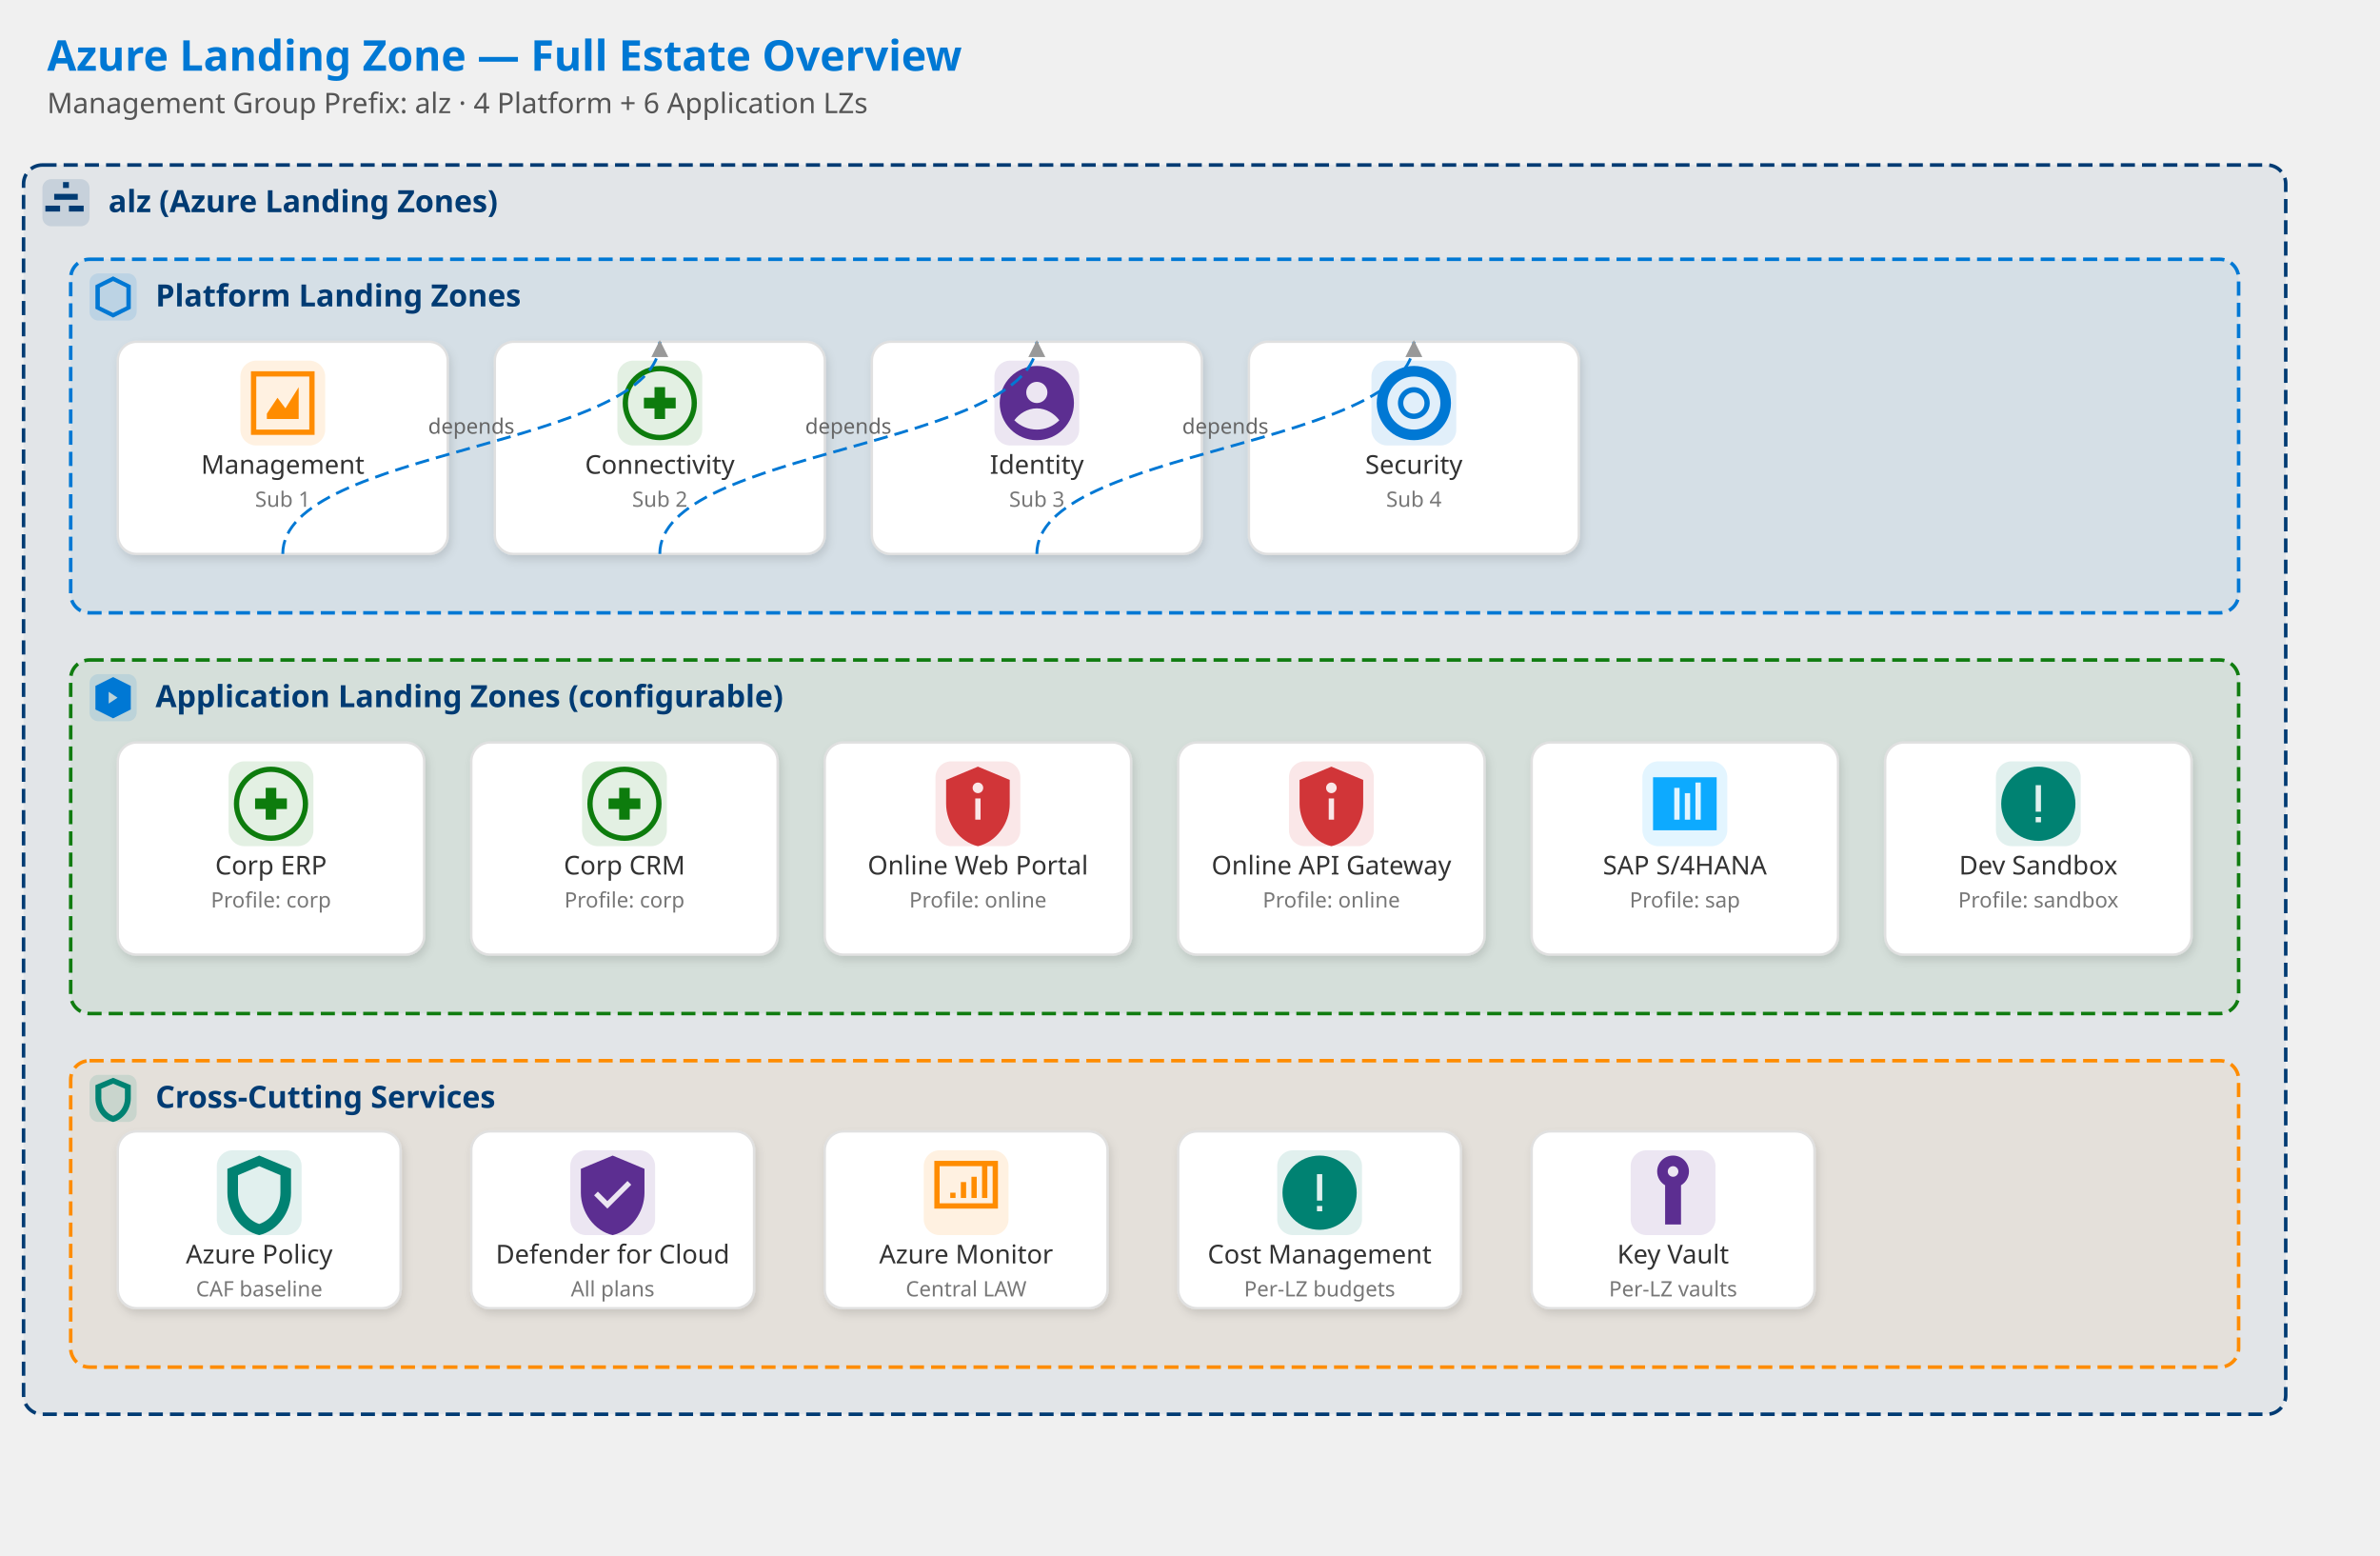
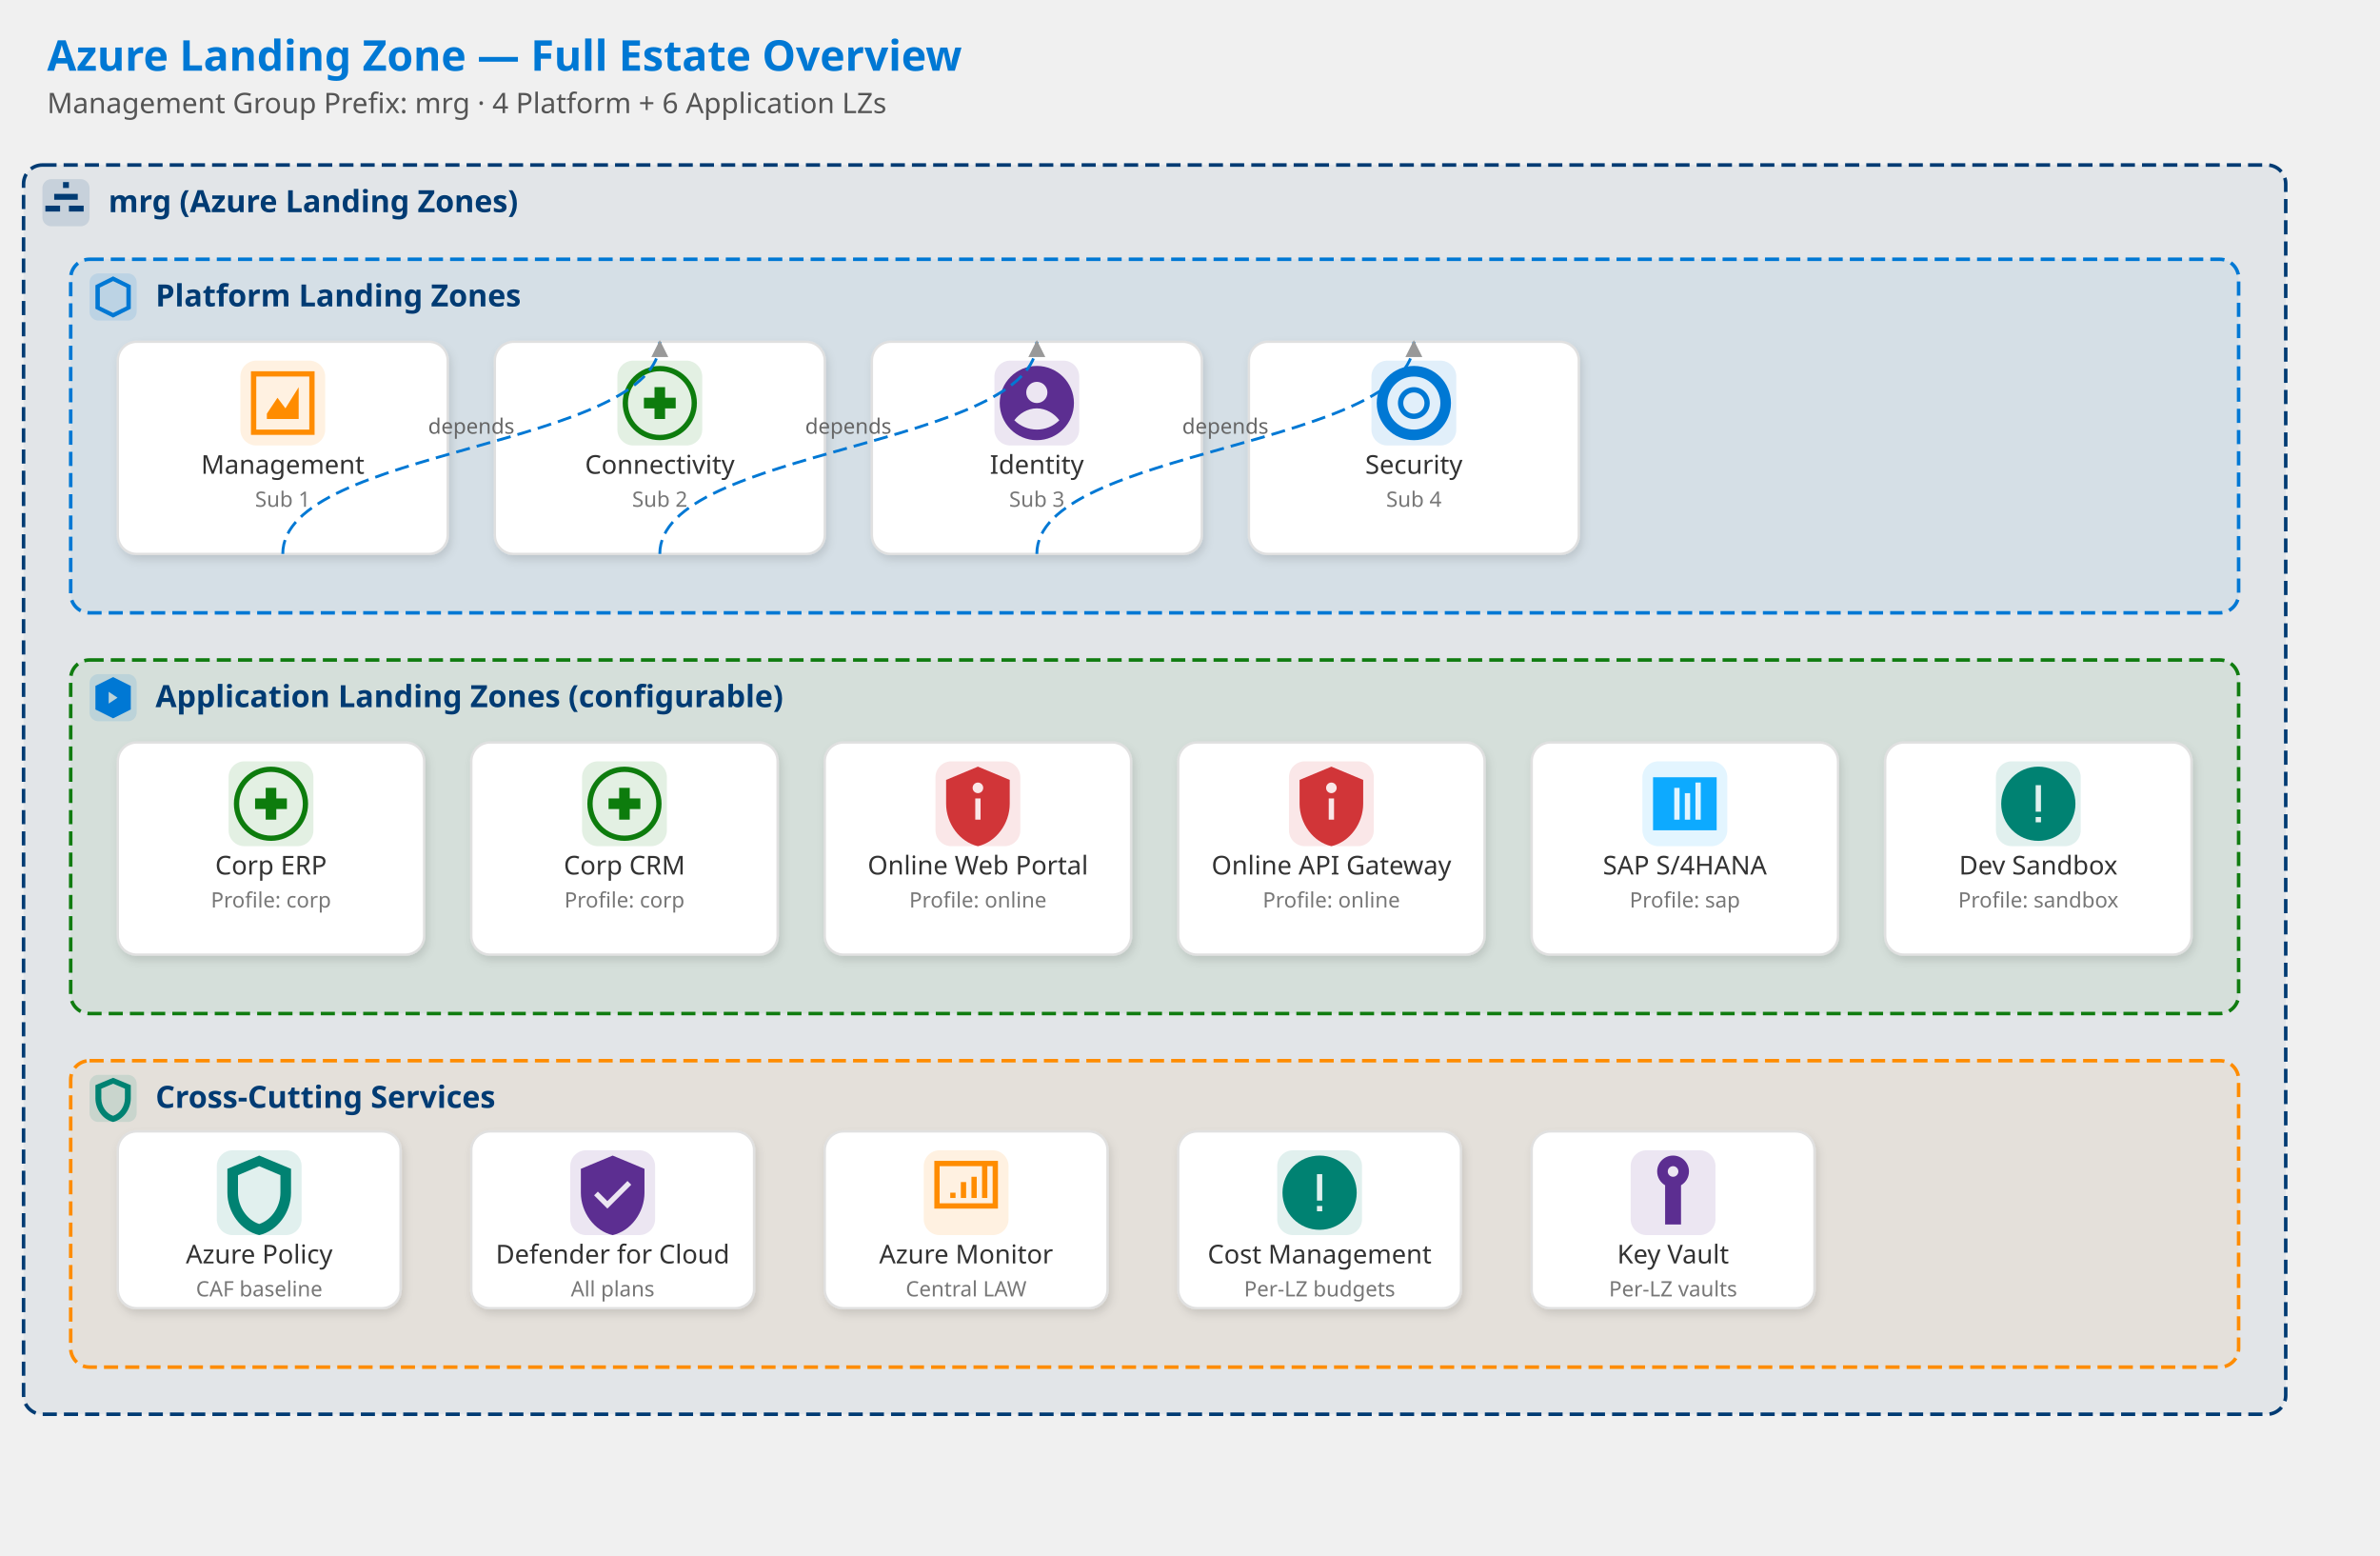
<svg xmlns="http://www.w3.org/2000/svg" viewBox="0 0 1010 660" width="1010" height="660" font-family="Segoe UI, -apple-system, sans-serif">
  <defs>
    <style>
      .group-box { fill: #F2F2F2; stroke: #D0D0D0; stroke-width: 1.5; rx: 8; }
      .group-label { font-size: 13px; font-weight: 600; fill: #003B73; }
      .node-label { font-size: 11px; fill: #333; text-anchor: middle; }
      .node-sublabel { font-size: 9px; fill: #777; text-anchor: middle; }
      .edge { stroke: #999; stroke-width: 1.2; fill: none; }
      .edge-dashed { stroke-dasharray: 6 3; }
      .edge-label { font-size: 9px; fill: #666; text-anchor: middle; }
      .title { font-size: 18px; font-weight: 700; fill: #0078D4; }
      .subtitle { font-size: 12px; fill: #555; }
      .icon-bg { rx: 6; ry: 6; }
    </style>
    <filter id="shadow" x="-10%" y="-10%" width="120%" height="130%">
      <feDropShadow dx="1" dy="2" stdDeviation="2" flood-opacity="0.12" />
    </filter>
  </defs>
  <defs>
    <marker id="arrow" viewBox="0 0 10 10" refX="9" refY="5" markerWidth="6" markerHeight="6" orient="auto-start-reverse">
      <path d="M 0 0 L 10 5 L 0 10 z" fill="#999" />
    </marker>
  </defs>
  <text x="20" y="30" class="title">Azure Landing Zone — Full Estate Overview</text>
-   <text x="20" y="48" class="subtitle">Management Group Prefix: alz  ·  4 Platform + 6 Application LZs</text>
+   <text x="20" y="48" class="subtitle">Management Group Prefix: mrg  ·  4 Platform + 6 Application LZs</text>
  <rect x="10" y="70" width="960" height="530" rx="8" fill="#003B73" fill-opacity="0.06" stroke="#003B73" stroke-width="1.5" stroke-dasharray="6 3" />
  <g transform="translate(18,76) scale(0.625)">
    <rect width="32" height="32" class="icon-bg" fill="#003B73" opacity="0.12" />
    <path d="M14 2h4v4h-4V2zM8 10h16v4H8v-4zm-6 8h10v4H2v-4zm16 0h10v4H18v-4zM16 6v4M8 14v4m16-4v4" fill="#003B73" />
  </g>
-   <text x="46" y="90" class="group-label" fill="#003B73">alz (Azure Landing Zones)</text>
+   <text x="46" y="90" class="group-label" fill="#003B73">mrg (Azure Landing Zones)</text>
  <rect x="30" y="110" width="920" height="150" rx="8" fill="#0078D4" fill-opacity="0.06" stroke="#0078D4" stroke-width="1.5" stroke-dasharray="6 3" />
  <g transform="translate(38,116) scale(0.625)">
    <rect width="32" height="32" class="icon-bg" fill="#0078D4" opacity="0.12" />
    <path d="M16 2L4 8v16l12 6 12-6V8L16 2zm0 3.2L25 9.6v12.8L16 26.8 7 22.4V9.6L16 5.2z" fill="#0078D4" />
  </g>
  <text x="66" y="130" class="group-label" fill="#0078D4">Platform Landing Zones</text>
  <rect x="30" y="280" width="920" height="150" rx="8" fill="#107C10" fill-opacity="0.06" stroke="#107C10" stroke-width="1.5" stroke-dasharray="6 3" />
  <g transform="translate(38,286) scale(0.625)">
    <rect width="32" height="32" class="icon-bg" fill="#0078D4" opacity="0.12" />
    <path d="M16 2L4 8v16l12 6 12-6V8L16 2zm-3 10l6 4-6 4v-8z" fill="#0078D4" />
  </g>
  <text x="66" y="300" class="group-label" fill="#107C10">Application Landing Zones (configurable)</text>
  <rect x="30" y="450" width="920" height="130" rx="8" fill="#FF8C00" fill-opacity="0.06" stroke="#FF8C00" stroke-width="1.5" stroke-dasharray="6 3" />
  <g transform="translate(38,456) scale(0.625)">
    <rect width="32" height="32" class="icon-bg" fill="#008272" opacity="0.12" />
    <path d="M16 2L4 7v9c0 7.46 5.12 14.43 12 16 6.88-1.57 12-8.54 12-16V7L16 2zm0 4l8 3.4v6.6c0 5.34-3.42 10.33-8 11.8-4.58-1.47-8-6.46-8-11.8V9.4L16 6z" fill="#008272" />
  </g>
  <text x="66" y="470" class="group-label" fill="#FF8C00">Cross-Cutting Services</text>
  <g filter="url(#shadow)">
    <rect x="50" y="145" width="140" height="90" rx="8" fill="white" stroke="#E0E0E0" stroke-width="1" />
    <g transform="translate(102.0,153) scale(1.125)">
      <rect width="32" height="32" class="icon-bg" fill="#FF8C00" opacity="0.12" />
      <path d="M4 4h24v24H4V4zm2 2v20h20V6H6zm4 14l4-6 3 4 5-8v12H10v-2z" fill="#FF8C00" />
    </g>
    <text x="120.0" y="201" class="node-label">Management</text>
    <text x="120.0" y="215" class="node-sublabel">Sub 1</text>
  </g>
  <g filter="url(#shadow)">
    <rect x="210" y="145" width="140" height="90" rx="8" fill="white" stroke="#E0E0E0" stroke-width="1" />
    <g transform="translate(262.0,153) scale(1.125)">
      <rect width="32" height="32" class="icon-bg" fill="#107C10" opacity="0.12" />
      <path d="M16 2C8.27 2 2 8.27 2 16s6.27 14 14 14 14-6.27 14-14S23.73 2 16 2zm0 26C9.37 28 4 22.63 4 16S9.37 4 16 4s12 5.37 12 12-5.37 12-12 12zm-2-18h4v4h4v4h-4v4h-4v-4H10v-4h4V10z" fill="#107C10" />
    </g>
    <text x="280.0" y="201" class="node-label">Connectivity</text>
    <text x="280.0" y="215" class="node-sublabel">Sub 2</text>
  </g>
  <g filter="url(#shadow)">
    <rect x="370" y="145" width="140" height="90" rx="8" fill="white" stroke="#E0E0E0" stroke-width="1" />
    <g transform="translate(422.0,153) scale(1.125)">
      <rect width="32" height="32" class="icon-bg" fill="#5C2D91" opacity="0.12" />
      <path d="M16 2C8.27 2 2 8.27 2 16s6.27 14 14 14 14-6.27 14-14S23.73 2 16 2zm0 6a4 4 0 110 8 4 4 0 010-8zm0 18c-3.31 0-6.31-1.34-8.49-3.51C9.37 19.98 12.5 18 16 18s6.63 1.98 8.49 4.49A11.952 11.952 0 0116 26z" fill="#5C2D91" />
    </g>
    <text x="440.0" y="201" class="node-label">Identity</text>
    <text x="440.0" y="215" class="node-sublabel">Sub 3</text>
  </g>
  <g filter="url(#shadow)">
    <rect x="530" y="145" width="140" height="90" rx="8" fill="white" stroke="#E0E0E0" stroke-width="1" />
    <g transform="translate(582.0,153) scale(1.125)">
      <rect width="32" height="32" class="icon-bg" fill="#0078D4" opacity="0.12" />
      <path d="M16 2C8.27 2 2 8.27 2 16s6.27 14 14 14 14-6.27 14-14S23.73 2 16 2zm0 4c5.52 0 10 4.48 10 10s-4.48 10-10 10S6 21.52 6 16 10.48 6 16 6zm0 4a6 6 0 100 12 6 6 0 000-12zm0 2a4 4 0 110 8 4 4 0 010-8z" fill="#0078D4" />
    </g>
    <text x="600.0" y="201" class="node-label">Security</text>
    <text x="600.0" y="215" class="node-sublabel">Sub 4</text>
  </g>
  <g filter="url(#shadow)">
    <rect x="50" y="315" width="130" height="90" rx="8" fill="white" stroke="#E0E0E0" stroke-width="1" />
    <g transform="translate(97.0,323) scale(1.125)">
      <rect width="32" height="32" class="icon-bg" fill="#107C10" opacity="0.12" />
      <path d="M16 2C8.27 2 2 8.27 2 16s6.27 14 14 14 14-6.27 14-14S23.73 2 16 2zm0 26C9.37 28 4 22.63 4 16S9.37 4 16 4s12 5.37 12 12-5.37 12-12 12zm-2-18h4v4h4v4h-4v4h-4v-4H10v-4h4V10z" fill="#107C10" />
    </g>
    <text x="115.0" y="371" class="node-label">Corp ERP</text>
    <text x="115.0" y="385" class="node-sublabel">Profile: corp</text>
  </g>
  <g filter="url(#shadow)">
    <rect x="200" y="315" width="130" height="90" rx="8" fill="white" stroke="#E0E0E0" stroke-width="1" />
    <g transform="translate(247.0,323) scale(1.125)">
      <rect width="32" height="32" class="icon-bg" fill="#107C10" opacity="0.12" />
      <path d="M16 2C8.27 2 2 8.27 2 16s6.27 14 14 14 14-6.27 14-14S23.73 2 16 2zm0 26C9.37 28 4 22.63 4 16S9.37 4 16 4s12 5.37 12 12-5.37 12-12 12zm-2-18h4v4h4v4h-4v4h-4v-4H10v-4h4V10z" fill="#107C10" />
    </g>
    <text x="265.0" y="371" class="node-label">Corp CRM</text>
    <text x="265.0" y="385" class="node-sublabel">Profile: corp</text>
  </g>
  <g filter="url(#shadow)">
    <rect x="350" y="315" width="130" height="90" rx="8" fill="white" stroke="#E0E0E0" stroke-width="1" />
    <g transform="translate(397.0,323) scale(1.125)">
      <rect width="32" height="32" class="icon-bg" fill="#D13438" opacity="0.12" />
      <path d="M16 2L4 7v9c0 7.46 5.12 14.43 12 16 6.88-1.57 12-8.54 12-16V7L16 2zm0 6a2 2 0 110 4 2 2 0 010-4zm-1 6h2v8h-2v-8z" fill="#D13438" />
    </g>
    <text x="415.0" y="371" class="node-label">Online Web Portal</text>
    <text x="415.0" y="385" class="node-sublabel">Profile: online</text>
  </g>
  <g filter="url(#shadow)">
    <rect x="500" y="315" width="130" height="90" rx="8" fill="white" stroke="#E0E0E0" stroke-width="1" />
    <g transform="translate(547.0,323) scale(1.125)">
      <rect width="32" height="32" class="icon-bg" fill="#D13438" opacity="0.12" />
      <path d="M16 2L4 7v9c0 7.46 5.12 14.43 12 16 6.88-1.57 12-8.54 12-16V7L16 2zm0 6a2 2 0 110 4 2 2 0 010-4zm-1 6h2v8h-2v-8z" fill="#D13438" />
    </g>
    <text x="565.0" y="371" class="node-label">Online API Gateway</text>
    <text x="565.0" y="385" class="node-sublabel">Profile: online</text>
  </g>
  <g filter="url(#shadow)">
    <rect x="650" y="315" width="130" height="90" rx="8" fill="white" stroke="#E0E0E0" stroke-width="1" />
    <g transform="translate(697.0,323) scale(1.125)">
      <rect width="32" height="32" class="icon-bg" fill="#0FAAFF" opacity="0.12" />
      <path d="M4 6h24v20H4V6zm8 4v12h2V10h-2zm4 2v10h2V12h-2zm4-4v14h2V8h-2z" fill="#0FAAFF" />
    </g>
    <text x="715.0" y="371" class="node-label">SAP S/4HANA</text>
    <text x="715.0" y="385" class="node-sublabel">Profile: sap</text>
  </g>
  <g filter="url(#shadow)">
    <rect x="800" y="315" width="130" height="90" rx="8" fill="white" stroke="#E0E0E0" stroke-width="1" />
    <g transform="translate(847.0,323) scale(1.125)">
      <rect width="32" height="32" class="icon-bg" fill="#008272" opacity="0.12" />
      <path d="M16 2C8.27 2 2 8.27 2 16s6.27 14 14 14 14-6.27 14-14S23.73 2 16 2zm1 21h-2v-2h2v2zm0-4h-2V9h2v10z" fill="#008272" />
    </g>
    <text x="865.0" y="371" class="node-label">Dev Sandbox</text>
    <text x="865.0" y="385" class="node-sublabel">Profile: sandbox</text>
  </g>
  <g filter="url(#shadow)">
    <rect x="50" y="480" width="120" height="75" rx="8" fill="white" stroke="#E0E0E0" stroke-width="1" />
    <g transform="translate(92.0,488) scale(1.125)">
      <rect width="32" height="32" class="icon-bg" fill="#008272" opacity="0.12" />
      <path d="M16 2L4 7v9c0 7.46 5.12 14.43 12 16 6.88-1.57 12-8.54 12-16V7L16 2zm0 4l8 3.4v6.6c0 5.34-3.42 10.33-8 11.8-4.58-1.47-8-6.46-8-11.8V9.4L16 6z" fill="#008272" />
    </g>
    <text x="110.0" y="536" class="node-label">Azure Policy</text>
    <text x="110.0" y="550" class="node-sublabel">CAF baseline</text>
  </g>
  <g filter="url(#shadow)">
    <rect x="200" y="480" width="120" height="75" rx="8" fill="white" stroke="#E0E0E0" stroke-width="1" />
    <g transform="translate(242.0,488) scale(1.125)">
      <rect width="32" height="32" class="icon-bg" fill="#5C2D91" opacity="0.12" />
      <path d="M16 2L4 7v9c0 7.46 5.12 14.43 12 16 6.88-1.57 12-8.54 12-16V7L16 2zm-2 20l-5-5 1.41-1.41L14 19.17l7.59-7.59L23 13l-9 9z" fill="#5C2D91" />
    </g>
    <text x="260.0" y="536" class="node-label">Defender for Cloud</text>
    <text x="260.0" y="550" class="node-sublabel">All plans</text>
  </g>
  <g filter="url(#shadow)">
    <rect x="350" y="480" width="120" height="75" rx="8" fill="white" stroke="#E0E0E0" stroke-width="1" />
    <g transform="translate(392.0,488) scale(1.125)">
      <rect width="32" height="32" class="icon-bg" fill="#FF8C00" opacity="0.12" />
      <path d="M4 4h24v18H4V4zm2 2v14h20V6H6zm4 10h2v2h-2zm4-4h2v6h-2zm4-2h2v8h-2zm4-4h2v12h-2z" fill="#FF8C00" />
    </g>
    <text x="410.0" y="536" class="node-label">Azure Monitor</text>
    <text x="410.0" y="550" class="node-sublabel">Central LAW</text>
  </g>
  <g filter="url(#shadow)">
    <rect x="500" y="480" width="120" height="75" rx="8" fill="white" stroke="#E0E0E0" stroke-width="1" />
    <g transform="translate(542.0,488) scale(1.125)">
      <rect width="32" height="32" class="icon-bg" fill="#008272" opacity="0.12" />
      <path d="M16 2C8.27 2 2 8.27 2 16s6.27 14 14 14 14-6.27 14-14S23.73 2 16 2zm1 21h-2v-2h2v2zm0-4h-2V9h2v10z" fill="#008272" />
    </g>
    <text x="560.0" y="536" class="node-label">Cost Management</text>
    <text x="560.0" y="550" class="node-sublabel">Per-LZ budgets</text>
  </g>
  <g filter="url(#shadow)">
    <rect x="650" y="480" width="120" height="75" rx="8" fill="white" stroke="#E0E0E0" stroke-width="1" />
    <g transform="translate(692.0,488) scale(1.125)">
      <rect width="32" height="32" class="icon-bg" fill="#5C2D91" opacity="0.12" />
      <path d="M16 2a6 6 0 00-6 6c0 2.22 1.21 4.16 3 5.2V28h6V13.2c1.79-1.04 3-2.98 3-5.2a6 6 0 00-6-6zm0 8a2 2 0 110-4 2 2 0 010 4z" fill="#5C2D91" />
    </g>
    <text x="710.0" y="536" class="node-label">Key Vault</text>
    <text x="710.0" y="550" class="node-sublabel">Per-LZ vaults</text>
  </g>
  <path d="M120.0,235 C120.0,190.0 280.0,190.0 280.0,145" stroke="#0078D4" stroke-width="1.2" fill="none" class="edge-dashed" marker-end="url(#arrow)" />
  <text x="200.0" y="184.0" class="edge-label">depends</text>
  <path d="M280.0,235 C280.0,190.0 440.0,190.0 440.0,145" stroke="#0078D4" stroke-width="1.2" fill="none" class="edge-dashed" marker-end="url(#arrow)" />
  <text x="360.0" y="184.0" class="edge-label">depends</text>
  <path d="M440.0,235 C440.0,190.0 600.0,190.0 600.0,145" stroke="#0078D4" stroke-width="1.2" fill="none" class="edge-dashed" marker-end="url(#arrow)" />
  <text x="520.0" y="184.0" class="edge-label">depends</text>
</svg>
